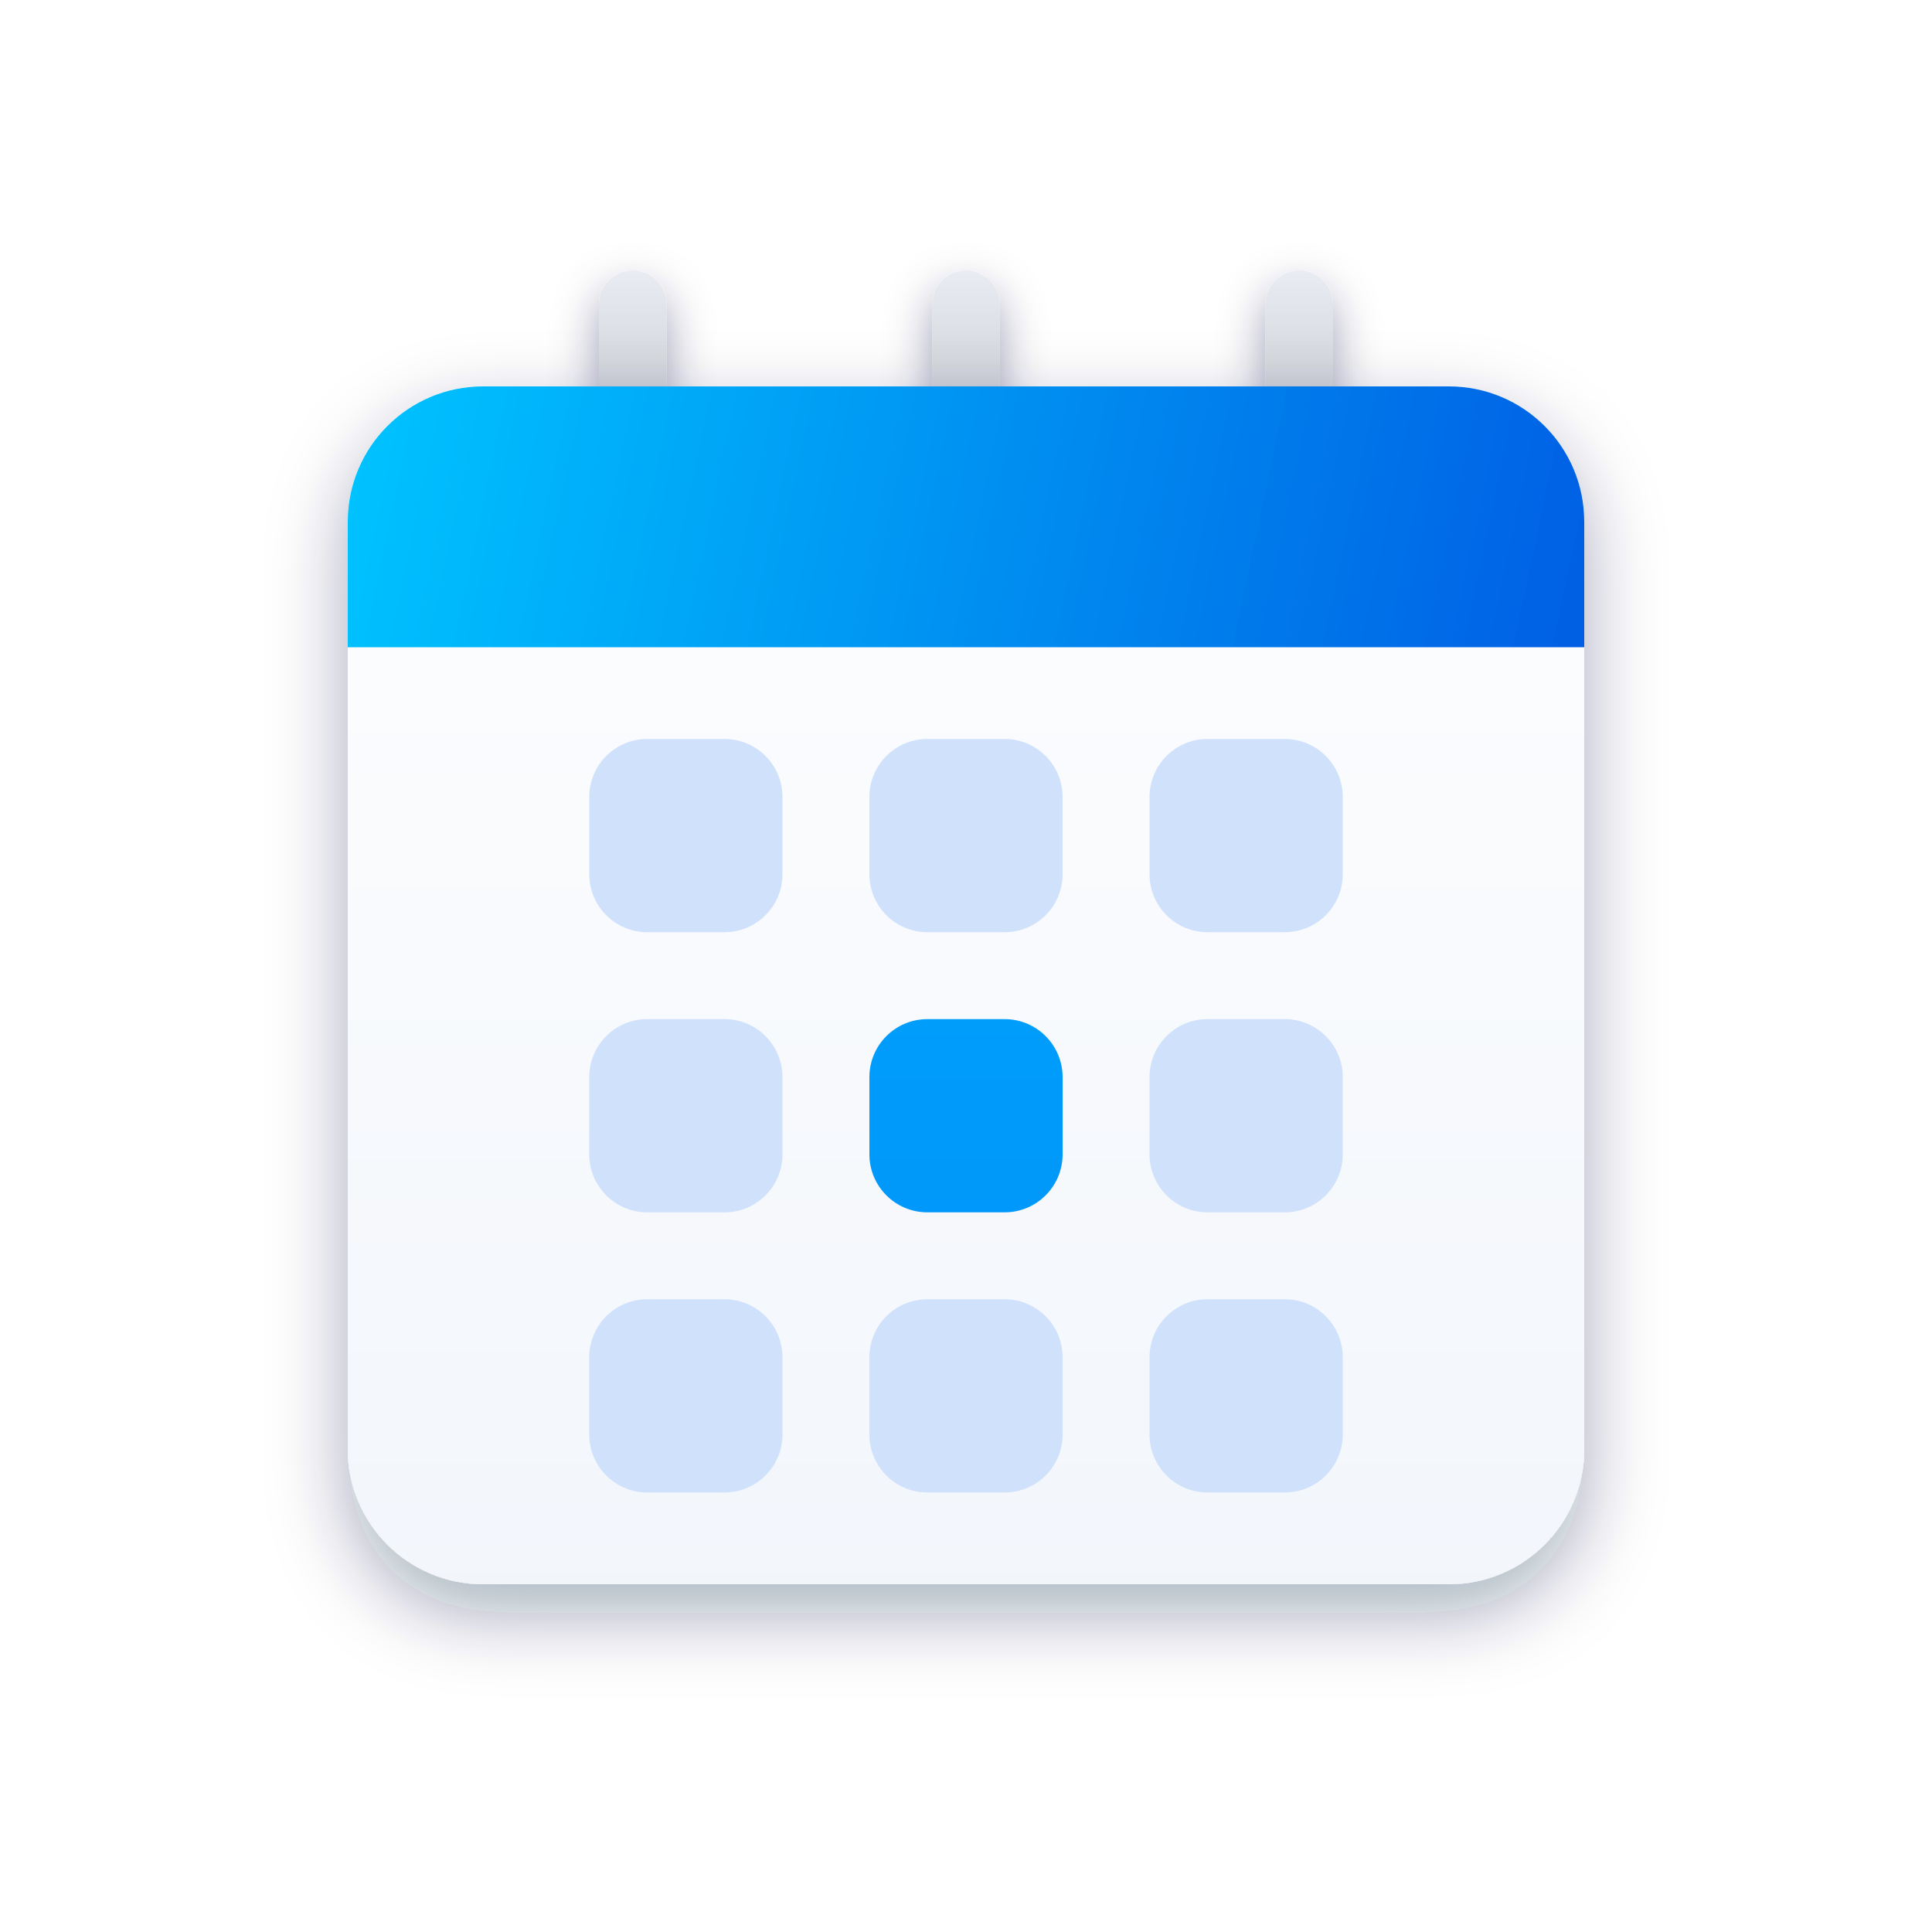
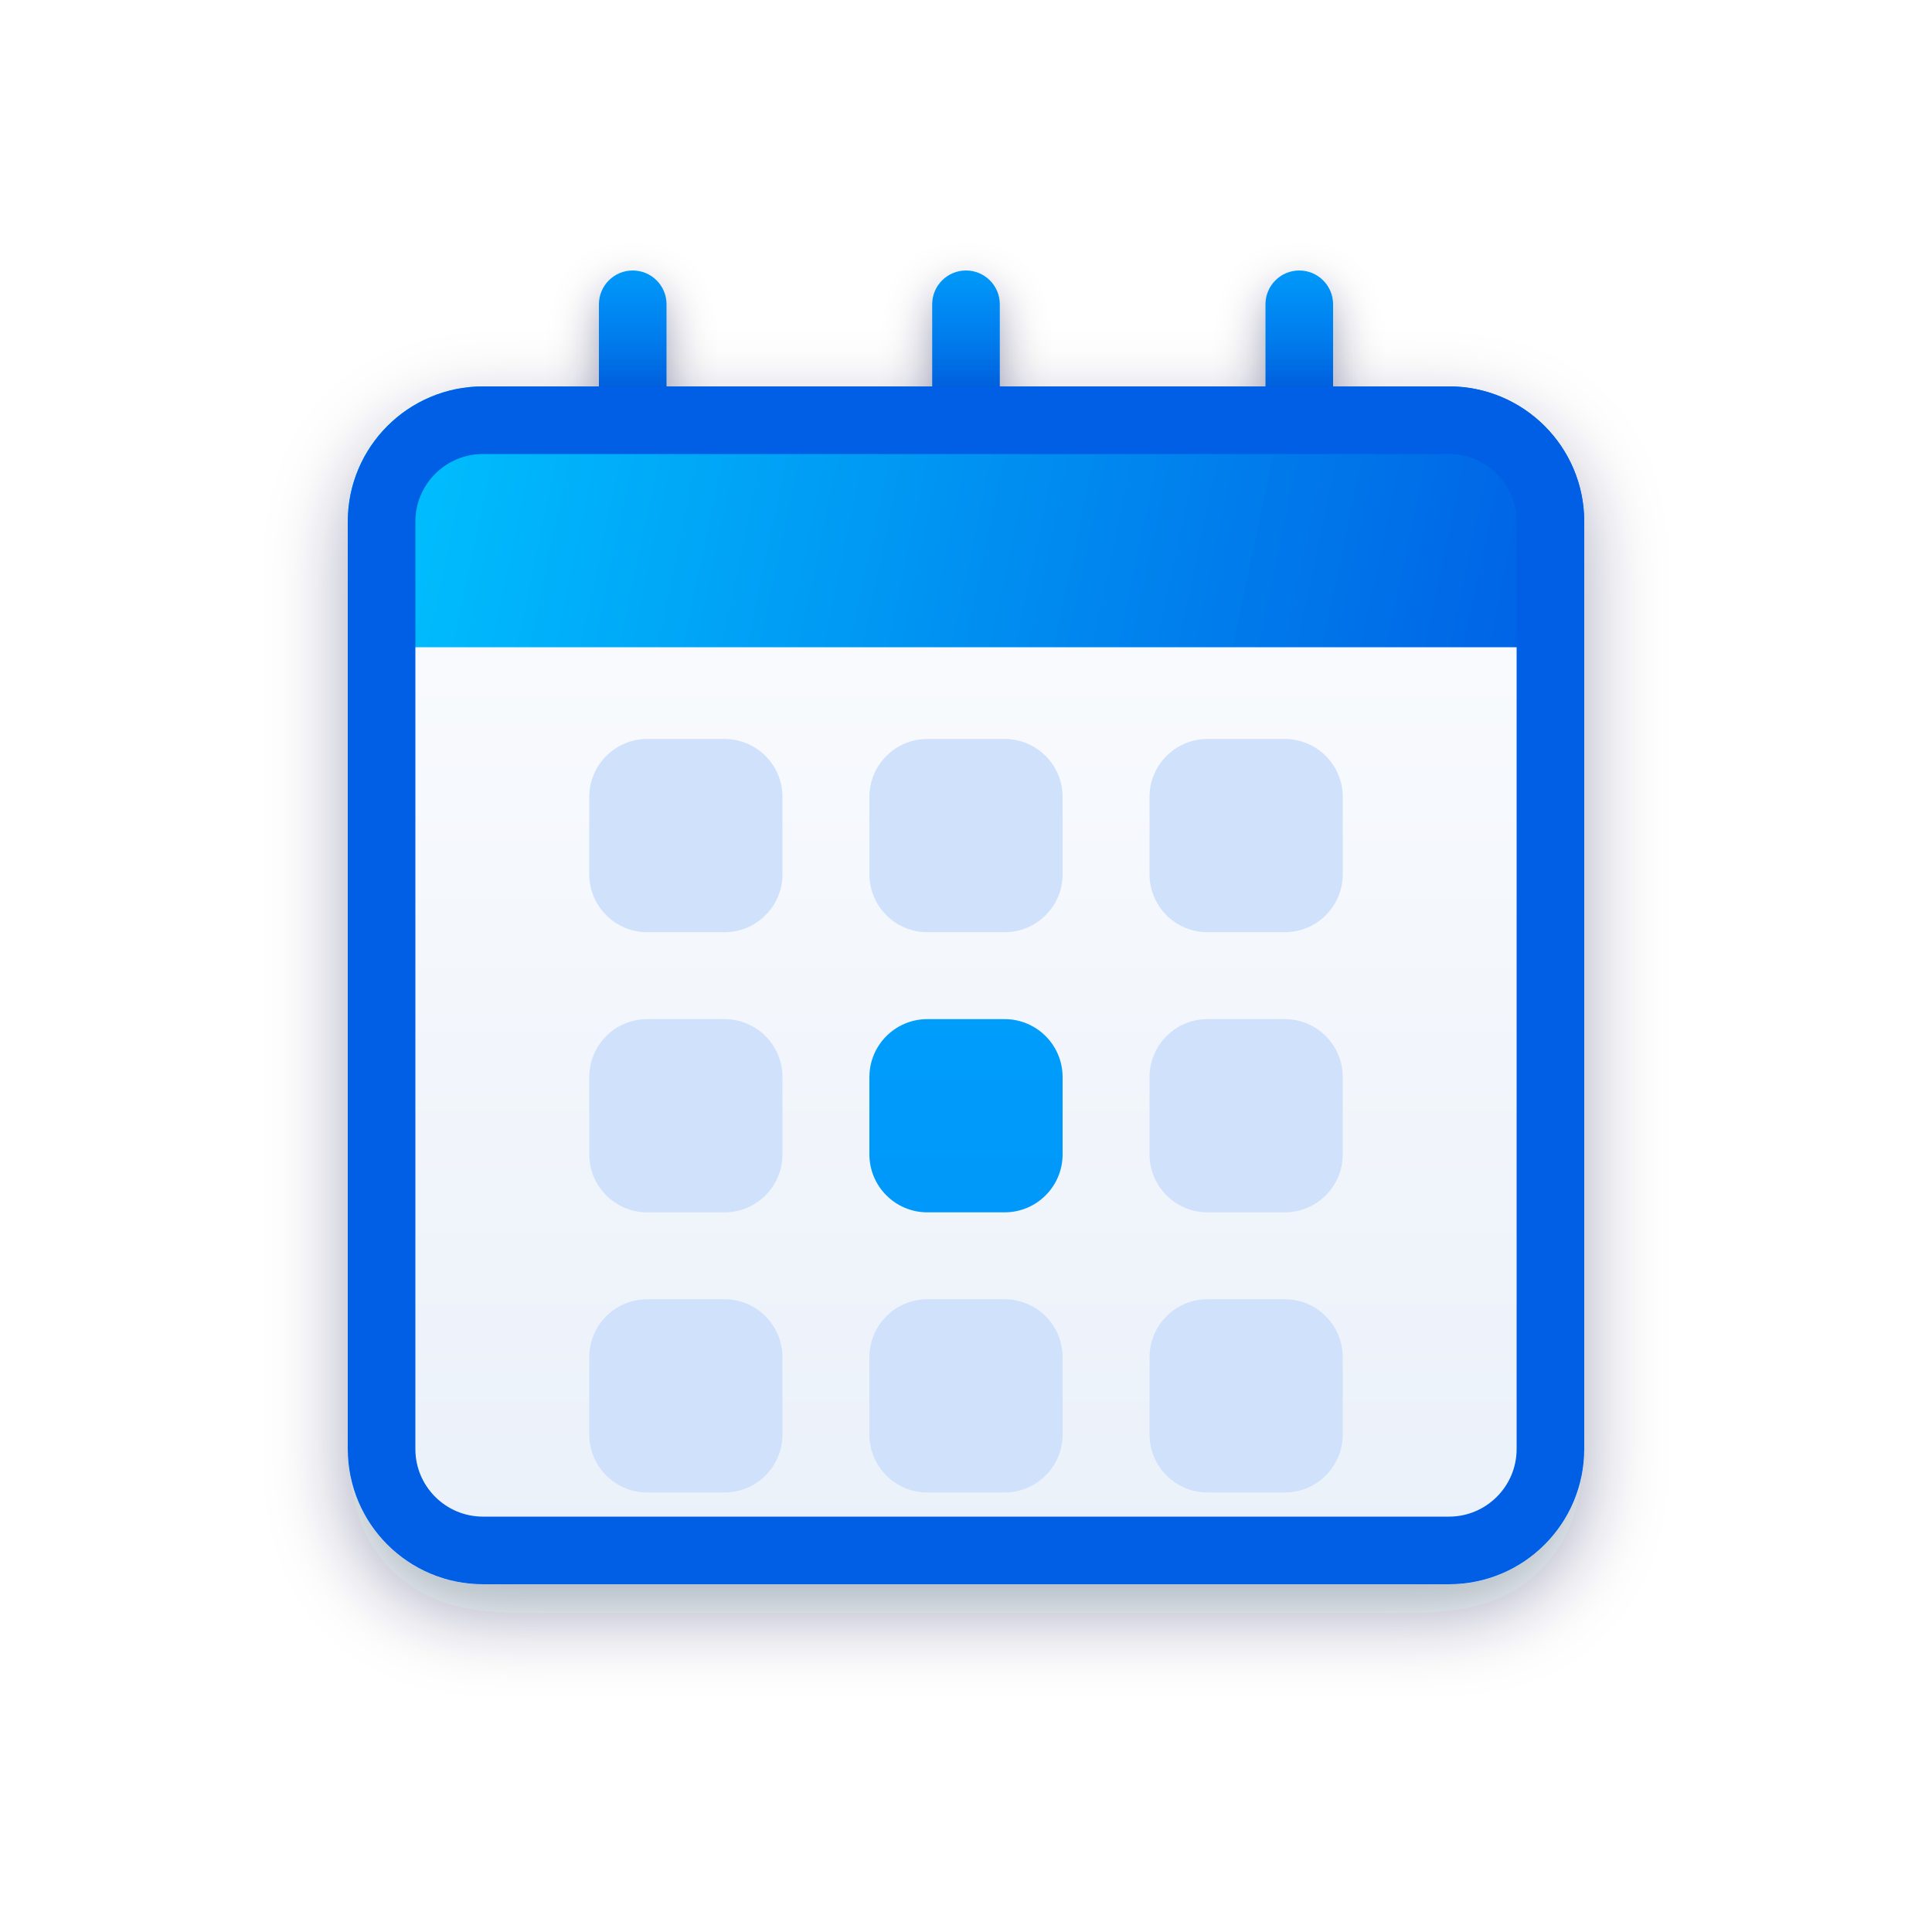
<svg xmlns="http://www.w3.org/2000/svg" viewBox="0 0 200 200" width="200" height="200">
  <defs>
    <linearGradient id="paper" x1="0" y1="20" x2="0" y2="180" gradientUnits="userSpaceOnUse">
      <stop offset="0" stop-color="#FFFFFF" />
-       <stop offset="1" stop-color="#F1F5FB" />
+       <stop offset="1" stop-color="#E8EFF9" />
    </linearGradient>
    <linearGradient id="acc" x1="0" y1="50" x2="0" y2="160" gradientUnits="userSpaceOnUse">
      <stop offset="0" stop-color="#00AAFF" />
      <stop offset="1" stop-color="#0090F7" />
    </linearGradient>
    <linearGradient id="hdr" x1="36" y1="40" x2="164" y2="67" gradientUnits="userSpaceOnUse">
      <stop offset="0" stop-color="#00C4FF" />
      <stop offset="1" stop-color="#005FE4" />
    </linearGradient>
    <linearGradient id="ring" x1="0" y1="24" x2="0" y2="42" gradientUnits="userSpaceOnUse">
-       <stop offset="0" stop-color="#F1F5FB" />
-       <stop offset="1" stop-color="#CDD0D5" />
+       <stop offset="0" stop-color="#00AAFF" />
+       <stop offset="1" stop-color="#005FE4" />
    </linearGradient>
    <filter id="sh" x="-30%" y="-30%" width="160%" height="180%">
      <feDropShadow dx="0" dy="3" stdDeviation="4" flood-color="#001B44" flood-opacity="0.34" />
    </filter>
    <filter id="shs" x="-40%" y="-40%" width="180%" height="200%">
      <feDropShadow dx="0" dy="2" stdDeviation="2.4" flood-color="#001B44" flood-opacity="0.38" />
    </filter>
    <clipPath id="card">
      <rect x="36" y="40" width="128" height="124" rx="14" />
    </clipPath>
  </defs>
  <g filter="url(#shs)">
    <rect x="62" y="28" width="7" height="20" rx="3.5" fill="url(#ring)" />
    <rect x="96.5" y="28" width="7" height="20" rx="3.5" fill="url(#ring)" />
    <rect x="131" y="28" width="7" height="20" rx="3.5" fill="url(#ring)" />
  </g>
  <g filter="url(#sh)">
    <rect x="36" y="40" width="128" height="124" rx="14" fill="url(#paper)" />
    <g clip-path="url(#card)">
      <rect x="36" y="40" width="128" height="27" fill="url(#hdr)" />
      <rect x="61" y="76.5" width="20" height="20" rx="6" fill="#CFE1FB" />
      <rect x="90" y="76.5" width="20" height="20" rx="6" fill="#CFE1FB" />
      <rect x="119" y="76.5" width="20" height="20" rx="6" fill="#CFE1FB" />
      <rect x="61" y="105.5" width="20" height="20" rx="6" fill="#CFE1FB" />
      <rect x="90" y="105.5" width="20" height="20" rx="6" fill="url(#acc)" />
      <rect x="119" y="105.5" width="20" height="20" rx="6" fill="#CFE1FB" />
      <rect x="61" y="134.5" width="20" height="20" rx="6" fill="#CFE1FB" />
      <rect x="90" y="134.5" width="20" height="20" rx="6" fill="#CFE1FB" />
      <rect x="119" y="134.5" width="20" height="20" rx="6" fill="#CFE1FB" />
+       <rect x="39.5" y="43.5" width="121" height="117" rx="10.5" fill="none" stroke="#005FE4" stroke-width="7" />
    </g>
  </g>
</svg>
